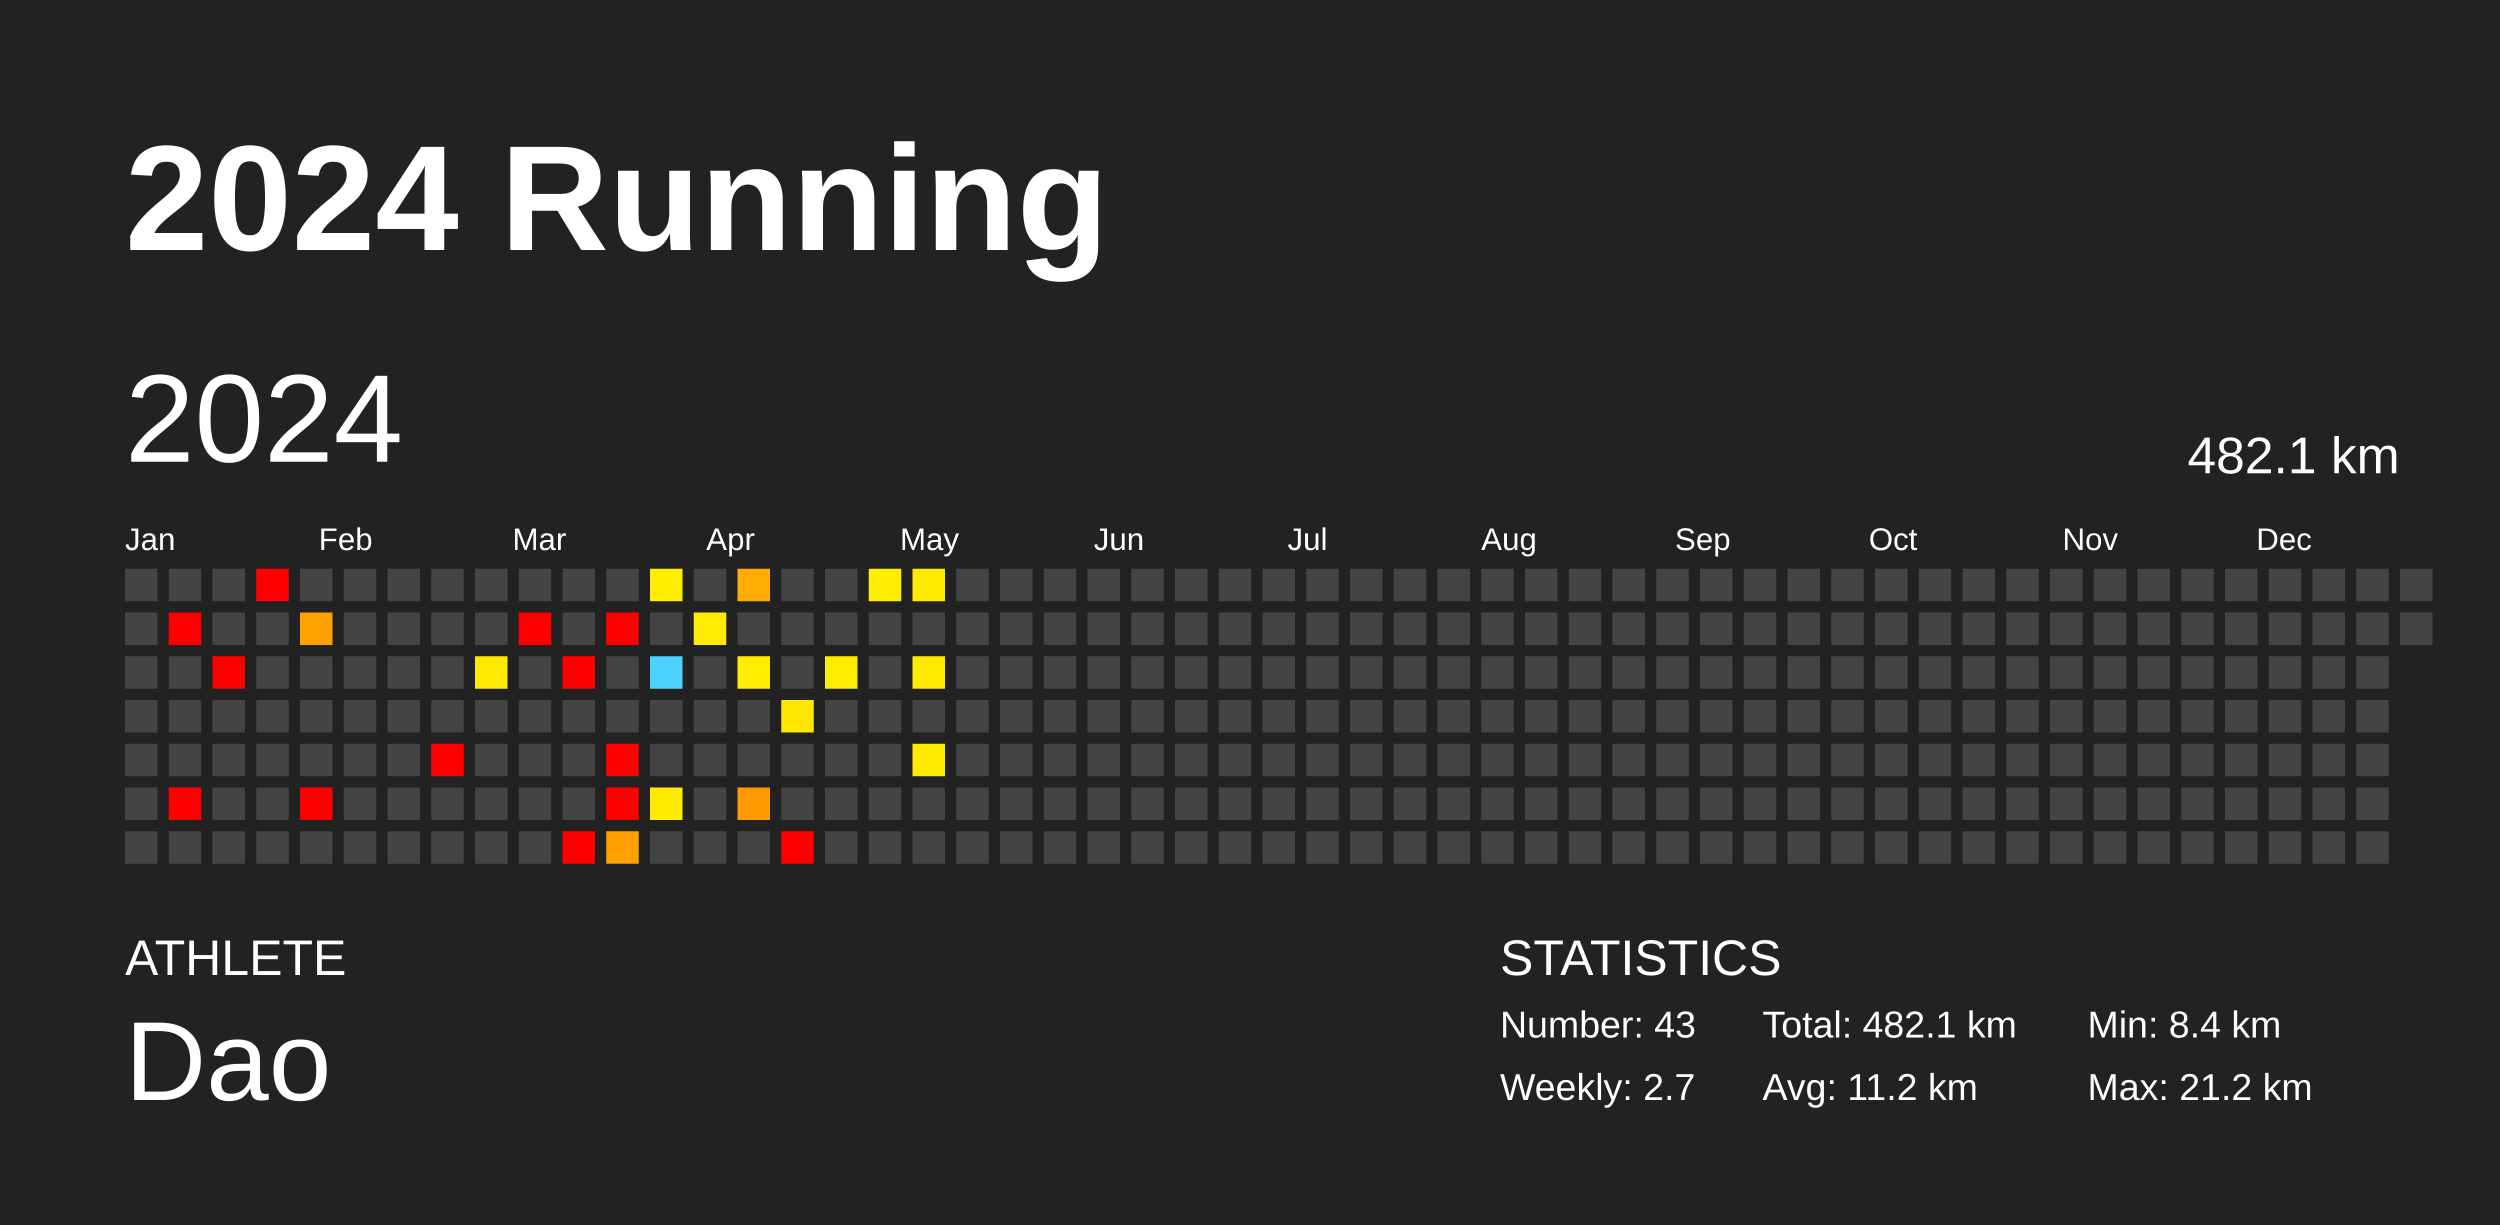
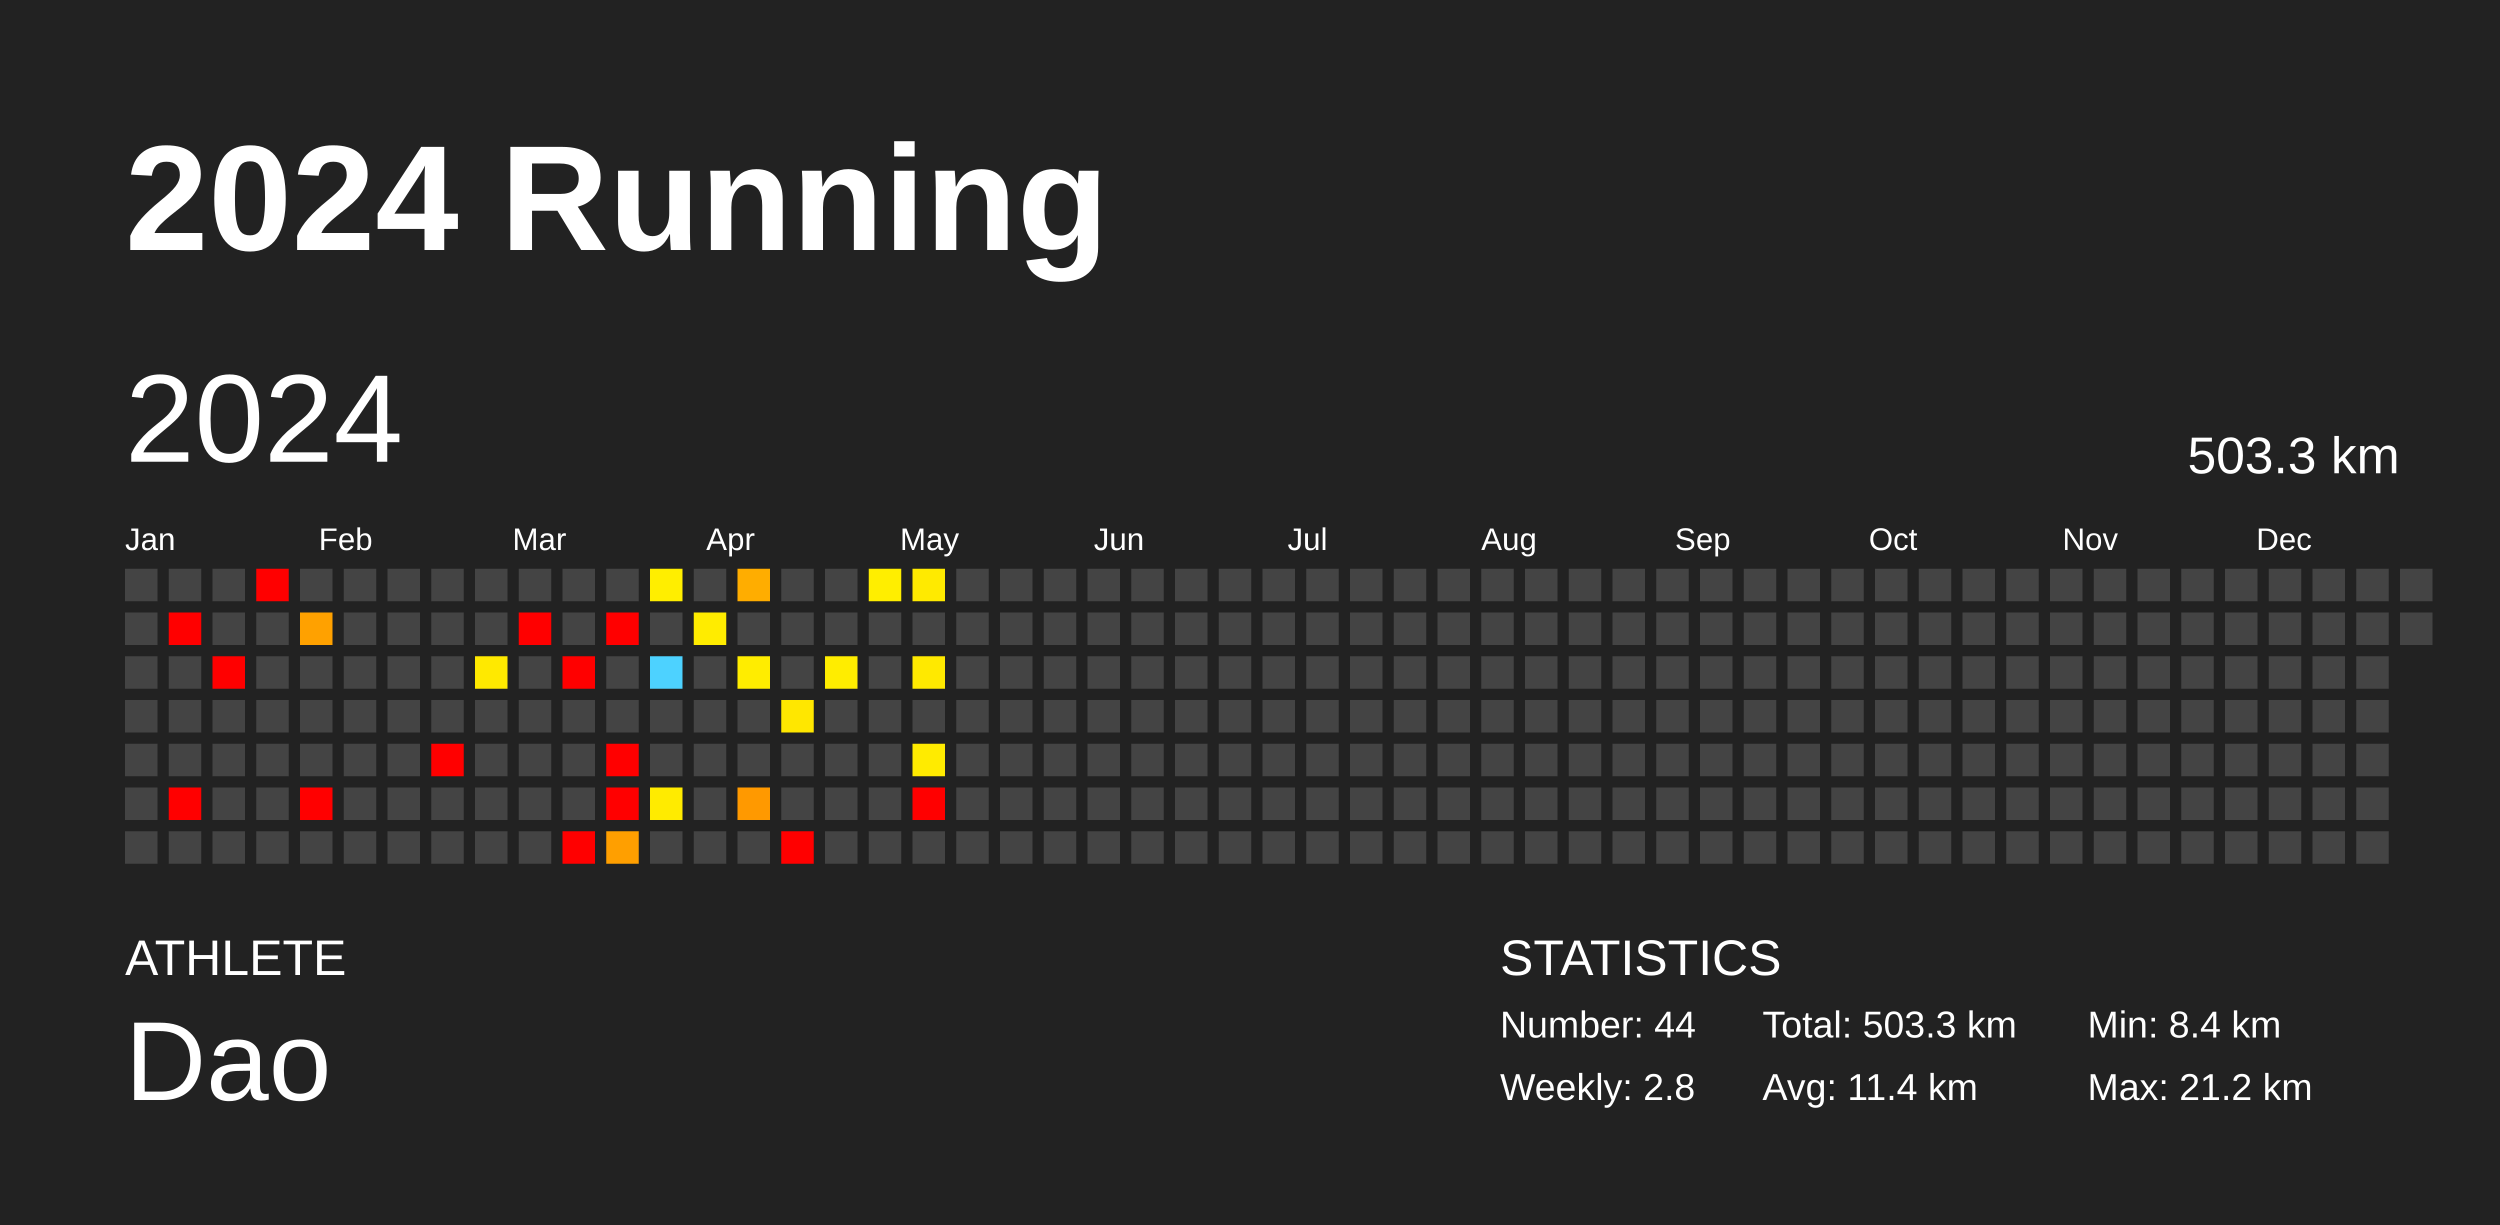
<svg xmlns="http://www.w3.org/2000/svg" baseProfile="full" height="98mm" version="1.1" viewBox="0,0,200,98" width="200mm">
  <defs />
  <rect fill="#222222" height="98" width="200" x="0" y="0" />
  <text fill="#FFFFFF" style="font-size:12px; font-family:Arial; font-weight:bold;" x="10" y="20">2024 Running</text>
  <text fill="#FFFFFF" style="font-size:4px; font-family:Arial" x="10" y="78">ATHLETE</text>
  <text fill="#FFFFFF" style="font-size:9px; font-family:Arial" x="10" y="88">Dao</text>
  <text fill="#FFFFFF" style="font-size:4px; font-family:Arial" x="120" y="78">STATISTICS</text>
-   <text fill="#FFFFFF" style="font-size:3px; font-family:Arial" x="120" y="83">Number: 43</text>
-   <text fill="#FFFFFF" style="font-size:3px; font-family:Arial" x="120" y="88">Weekly: 2.7</text>
-   <text fill="#FFFFFF" style="font-size:3px; font-family:Arial" x="141" y="83">Total: 482.1 km</text>
-   <text fill="#FFFFFF" style="font-size:3px; font-family:Arial" x="141" y="88">Avg: 11.2 km</text>
+   <text fill="#FFFFFF" style="font-size:3px; font-family:Arial" x="120" y="83">Number: 44</text>
+   <text fill="#FFFFFF" style="font-size:3px; font-family:Arial" x="120" y="88">Weekly: 2.8</text>
+   <text fill="#FFFFFF" style="font-size:3px; font-family:Arial" x="141" y="83">Total: 503.3 km</text>
+   <text fill="#FFFFFF" style="font-size:3px; font-family:Arial" x="141" y="88">Avg: 11.4 km</text>
  <text fill="#FFFFFF" style="font-size:3px; font-family:Arial" x="167" y="83">Min: 8.4 km</text>
  <text fill="#FFFFFF" style="font-size:3px; font-family:Arial" x="167" y="88">Max: 21.2 km</text>
  <text dominant-baseline="hanging" fill="#FFFFFF" style="font-size:10.0px; font-family:Arial;" x="10" y="30">2024</text>
-   <text dominant-baseline="hanging" fill="#FFFFFF" style="font-size:4.125px; font-family:Arial;" x="175" y="35">482.1 km</text>
+   <text dominant-baseline="hanging" fill="#FFFFFF" style="font-size:4.125px; font-family:Arial;" x="175" y="35">503.3 km</text>
  <text fill="#FFFFFF" style="font-size:2.5px; font-family:Arial" x="10.0" y="44">Jan</text>
  <text fill="#FFFFFF" style="font-size:2.5px; font-family:Arial" x="25.5" y="44">Feb</text>
  <text fill="#FFFFFF" style="font-size:2.5px; font-family:Arial" x="41.0" y="44">Mar</text>
  <text fill="#FFFFFF" style="font-size:2.5px; font-family:Arial" x="56.5" y="44">Apr</text>
  <text fill="#FFFFFF" style="font-size:2.5px; font-family:Arial" x="72.0" y="44">May</text>
  <text fill="#FFFFFF" style="font-size:2.5px; font-family:Arial" x="87.5" y="44">Jun</text>
  <text fill="#FFFFFF" style="font-size:2.5px; font-family:Arial" x="103.0" y="44">Jul</text>
  <text fill="#FFFFFF" style="font-size:2.5px; font-family:Arial" x="118.5" y="44">Aug</text>
  <text fill="#FFFFFF" style="font-size:2.5px; font-family:Arial" x="134.0" y="44">Sep</text>
  <text fill="#FFFFFF" style="font-size:2.5px; font-family:Arial" x="149.5" y="44">Oct</text>
  <text fill="#FFFFFF" style="font-size:2.5px; font-family:Arial" x="165.0" y="44">Nov</text>
  <text fill="#FFFFFF" style="font-size:2.5px; font-family:Arial" x="180.5" y="44">Dec</text>
  <rect fill="#444444" height="2.6" width="2.6" x="10.0" y="45.5" />
  <rect fill="#444444" height="2.6" width="2.6" x="10.0" y="49.0" />
  <rect fill="#444444" height="2.6" width="2.6" x="10.0" y="52.5" />
  <rect fill="#444444" height="2.6" width="2.6" x="10.0" y="56.0" />
  <rect fill="#444444" height="2.6" width="2.6" x="10.0" y="59.5" />
  <rect fill="#444444" height="2.6" width="2.6" x="10.0" y="63.0" />
  <rect fill="#444444" height="2.6" width="2.6" x="10.0" y="66.5" />
  <rect fill="#444444" height="2.6" width="2.6" x="13.5" y="45.5" />
  <rect fill="red" height="2.6" width="2.6" x="13.5" y="49.0" />
  <rect fill="#444444" height="2.6" width="2.6" x="13.5" y="52.5" />
  <rect fill="#444444" height="2.6" width="2.6" x="13.5" y="56.0" />
  <rect fill="#444444" height="2.6" width="2.6" x="13.5" y="59.5" />
  <rect fill="red" height="2.6" width="2.6" x="13.5" y="63.0" />
  <rect fill="#444444" height="2.6" width="2.6" x="13.5" y="66.5" />
  <rect fill="#444444" height="2.6" width="2.6" x="17.0" y="45.5" />
  <rect fill="#444444" height="2.6" width="2.6" x="17.0" y="49.0" />
  <rect fill="red" height="2.6" width="2.6" x="17.0" y="52.5" />
  <rect fill="#444444" height="2.6" width="2.6" x="17.0" y="56.0" />
  <rect fill="#444444" height="2.6" width="2.6" x="17.0" y="59.5" />
  <rect fill="#444444" height="2.6" width="2.6" x="17.0" y="63.0" />
  <rect fill="#444444" height="2.6" width="2.6" x="17.0" y="66.5" />
  <rect fill="red" height="2.6" width="2.6" x="20.5" y="45.5" />
  <rect fill="#444444" height="2.6" width="2.6" x="20.5" y="49.0" />
  <rect fill="#444444" height="2.6" width="2.6" x="20.5" y="52.5" />
  <rect fill="#444444" height="2.6" width="2.6" x="20.5" y="56.0" />
  <rect fill="#444444" height="2.6" width="2.6" x="20.5" y="59.5" />
  <rect fill="#444444" height="2.6" width="2.6" x="20.5" y="63.0" />
  <rect fill="#444444" height="2.6" width="2.6" x="20.5" y="66.5" />
  <rect fill="#444444" height="2.6" width="2.6" x="24.0" y="45.5" />
  <rect fill="#ffa100" height="2.6" width="2.6" x="24.0" y="49.0" />
  <rect fill="#444444" height="2.6" width="2.6" x="24.0" y="52.5" />
  <rect fill="#444444" height="2.6" width="2.6" x="24.0" y="56.0" />
  <rect fill="#444444" height="2.6" width="2.6" x="24.0" y="59.5" />
  <rect fill="red" height="2.6" width="2.6" x="24.0" y="63.0" />
  <rect fill="#444444" height="2.6" width="2.6" x="24.0" y="66.5" />
  <rect fill="#444444" height="2.6" width="2.6" x="27.5" y="45.5" />
  <rect fill="#444444" height="2.6" width="2.6" x="27.5" y="49.0" />
  <rect fill="#444444" height="2.6" width="2.6" x="27.5" y="52.5" />
  <rect fill="#444444" height="2.6" width="2.6" x="27.5" y="56.0" />
  <rect fill="#444444" height="2.6" width="2.6" x="27.5" y="59.5" />
  <rect fill="#444444" height="2.6" width="2.6" x="27.5" y="63.0" />
  <rect fill="#444444" height="2.6" width="2.6" x="27.5" y="66.5" />
  <rect fill="#444444" height="2.6" width="2.6" x="31.0" y="45.5" />
  <rect fill="#444444" height="2.6" width="2.6" x="31.0" y="49.0" />
  <rect fill="#444444" height="2.6" width="2.6" x="31.0" y="52.5" />
  <rect fill="#444444" height="2.6" width="2.6" x="31.0" y="56.0" />
  <rect fill="#444444" height="2.6" width="2.6" x="31.0" y="59.5" />
  <rect fill="#444444" height="2.6" width="2.6" x="31.0" y="63.0" />
  <rect fill="#444444" height="2.6" width="2.6" x="31.0" y="66.5" />
  <rect fill="#444444" height="2.6" width="2.6" x="34.5" y="45.5" />
  <rect fill="#444444" height="2.6" width="2.6" x="34.5" y="49.0" />
  <rect fill="#444444" height="2.6" width="2.6" x="34.5" y="52.5" />
  <rect fill="#444444" height="2.6" width="2.6" x="34.5" y="56.0" />
  <rect fill="red" height="2.6" width="2.6" x="34.5" y="59.5" />
  <rect fill="#444444" height="2.6" width="2.6" x="34.5" y="63.0" />
  <rect fill="#444444" height="2.6" width="2.6" x="34.5" y="66.5" />
  <rect fill="#444444" height="2.6" width="2.6" x="38.0" y="45.5" />
  <rect fill="#444444" height="2.6" width="2.6" x="38.0" y="49.0" />
  <rect fill="#ffe900" height="2.6" width="2.6" x="38.0" y="52.5" />
  <rect fill="#444444" height="2.6" width="2.6" x="38.0" y="56.0" />
  <rect fill="#444444" height="2.6" width="2.6" x="38.0" y="59.5" />
  <rect fill="#444444" height="2.6" width="2.6" x="38.0" y="63.0" />
  <rect fill="#444444" height="2.6" width="2.6" x="38.0" y="66.5" />
  <rect fill="#444444" height="2.6" width="2.6" x="41.5" y="45.5" />
  <rect fill="red" height="2.6" width="2.6" x="41.5" y="49.0" />
  <rect fill="#444444" height="2.6" width="2.6" x="41.5" y="52.5" />
  <rect fill="#444444" height="2.6" width="2.6" x="41.5" y="56.0" />
  <rect fill="#444444" height="2.6" width="2.6" x="41.5" y="59.5" />
  <rect fill="#444444" height="2.6" width="2.6" x="41.5" y="63.0" />
  <rect fill="#444444" height="2.6" width="2.6" x="41.5" y="66.5" />
  <rect fill="#444444" height="2.6" width="2.6" x="45.0" y="45.5" />
  <rect fill="#444444" height="2.6" width="2.6" x="45.0" y="49.0" />
  <rect fill="red" height="2.6" width="2.6" x="45.0" y="52.5" />
  <rect fill="#444444" height="2.6" width="2.6" x="45.0" y="56.0" />
  <rect fill="#444444" height="2.6" width="2.6" x="45.0" y="59.5" />
  <rect fill="#444444" height="2.6" width="2.6" x="45.0" y="63.0" />
  <rect fill="red" height="2.6" width="2.6" x="45.0" y="66.5" />
  <rect fill="#444444" height="2.6" width="2.6" x="48.5" y="45.5" />
  <rect fill="red" height="2.6" width="2.6" x="48.5" y="49.0" />
  <rect fill="#444444" height="2.6" width="2.6" x="48.5" y="52.5" />
  <rect fill="#444444" height="2.6" width="2.6" x="48.5" y="56.0" />
  <rect fill="red" height="2.6" width="2.6" x="48.5" y="59.5" />
  <rect fill="red" height="2.6" width="2.6" x="48.5" y="63.0" />
  <rect fill="#ff9f00" height="2.6" width="2.6" x="48.5" y="66.5" />
  <rect fill="#ffee00" height="2.6" width="2.6" x="52.0" y="45.5" />
  <rect fill="#444444" height="2.6" width="2.6" x="52.0" y="49.0" />
  <rect fill="#4dd2ff" height="2.6" width="2.6" x="52.0" y="52.5" />
  <rect fill="#444444" height="2.6" width="2.6" x="52.0" y="56.0" />
  <rect fill="#444444" height="2.6" width="2.6" x="52.0" y="59.5" />
  <rect fill="#ffeb00" height="2.6" width="2.6" x="52.0" y="63.0" />
  <rect fill="#444444" height="2.6" width="2.6" x="52.0" y="66.5" />
  <rect fill="#444444" height="2.6" width="2.6" x="55.5" y="45.5" />
  <rect fill="#ffec00" height="2.6" width="2.6" x="55.5" y="49.0" />
  <rect fill="#444444" height="2.6" width="2.6" x="55.5" y="52.5" />
  <rect fill="#444444" height="2.6" width="2.6" x="55.5" y="56.0" />
  <rect fill="#444444" height="2.6" width="2.6" x="55.5" y="59.5" />
  <rect fill="#444444" height="2.6" width="2.6" x="55.5" y="63.0" />
  <rect fill="#444444" height="2.6" width="2.6" x="55.5" y="66.5" />
  <rect fill="#ffad00" height="2.6" width="2.6" x="59.0" y="45.5" />
  <rect fill="#444444" height="2.6" width="2.6" x="59.0" y="49.0" />
  <rect fill="#ffed00" height="2.6" width="2.6" x="59.0" y="52.5" />
  <rect fill="#444444" height="2.6" width="2.6" x="59.0" y="56.0" />
  <rect fill="#444444" height="2.6" width="2.6" x="59.0" y="59.5" />
  <rect fill="#ff9900" height="2.6" width="2.6" x="59.0" y="63.0" />
  <rect fill="#444444" height="2.6" width="2.6" x="59.0" y="66.5" />
  <rect fill="#444444" height="2.6" width="2.6" x="62.5" y="45.5" />
  <rect fill="#444444" height="2.6" width="2.6" x="62.5" y="49.0" />
  <rect fill="#444444" height="2.6" width="2.6" x="62.5" y="52.5" />
  <rect fill="#ffe700" height="2.6" width="2.6" x="62.5" y="56.0" />
  <rect fill="#444444" height="2.6" width="2.6" x="62.5" y="59.5" />
  <rect fill="#444444" height="2.6" width="2.6" x="62.5" y="63.0" />
  <rect fill="red" height="2.6" width="2.6" x="62.5" y="66.5" />
  <rect fill="#444444" height="2.6" width="2.6" x="66.0" y="45.5" />
  <rect fill="#444444" height="2.6" width="2.6" x="66.0" y="49.0" />
  <rect fill="#ffed00" height="2.6" width="2.6" x="66.0" y="52.5" />
  <rect fill="#444444" height="2.6" width="2.6" x="66.0" y="56.0" />
  <rect fill="#444444" height="2.6" width="2.6" x="66.0" y="59.5" />
  <rect fill="#444444" height="2.6" width="2.6" x="66.0" y="63.0" />
  <rect fill="#444444" height="2.6" width="2.6" x="66.0" y="66.5" />
  <rect fill="#ffee00" height="2.6" width="2.6" x="69.5" y="45.5" />
  <rect fill="#444444" height="2.6" width="2.6" x="69.5" y="49.0" />
  <rect fill="#444444" height="2.6" width="2.6" x="69.5" y="52.5" />
  <rect fill="#444444" height="2.6" width="2.6" x="69.5" y="56.0" />
  <rect fill="#444444" height="2.6" width="2.6" x="69.5" y="59.5" />
  <rect fill="#444444" height="2.6" width="2.6" x="69.5" y="63.0" />
  <rect fill="#444444" height="2.6" width="2.6" x="69.5" y="66.5" />
  <rect fill="#ffea00" height="2.6" width="2.6" x="73.0" y="45.5" />
  <rect fill="#444444" height="2.6" width="2.6" x="73.0" y="49.0" />
  <rect fill="#ffe900" height="2.6" width="2.6" x="73.0" y="52.5" />
  <rect fill="#444444" height="2.6" width="2.6" x="73.0" y="56.0" />
  <rect fill="#ffeb00" height="2.6" width="2.6" x="73.0" y="59.5" />
-   <rect fill="#444444" height="2.6" width="2.6" x="73.0" y="63.0" />
+   <rect fill="red" height="2.6" width="2.6" x="73.0" y="63.0" />
  <rect fill="#444444" height="2.6" width="2.6" x="73.0" y="66.5" />
  <rect fill="#444444" height="2.6" width="2.6" x="76.5" y="45.5" />
  <rect fill="#444444" height="2.6" width="2.6" x="76.5" y="49.0" />
  <rect fill="#444444" height="2.6" width="2.6" x="76.5" y="52.5" />
  <rect fill="#444444" height="2.6" width="2.6" x="76.5" y="56.0" />
  <rect fill="#444444" height="2.6" width="2.6" x="76.5" y="59.5" />
  <rect fill="#444444" height="2.6" width="2.6" x="76.5" y="63.0" />
  <rect fill="#444444" height="2.6" width="2.6" x="76.5" y="66.5" />
  <rect fill="#444444" height="2.6" width="2.6" x="80.0" y="45.5" />
  <rect fill="#444444" height="2.6" width="2.6" x="80.0" y="49.0" />
  <rect fill="#444444" height="2.6" width="2.6" x="80.0" y="52.5" />
  <rect fill="#444444" height="2.6" width="2.6" x="80.0" y="56.0" />
  <rect fill="#444444" height="2.6" width="2.6" x="80.0" y="59.5" />
  <rect fill="#444444" height="2.6" width="2.6" x="80.0" y="63.0" />
  <rect fill="#444444" height="2.6" width="2.6" x="80.0" y="66.5" />
  <rect fill="#444444" height="2.6" width="2.6" x="83.5" y="45.5" />
  <rect fill="#444444" height="2.6" width="2.6" x="83.5" y="49.0" />
  <rect fill="#444444" height="2.6" width="2.6" x="83.5" y="52.5" />
  <rect fill="#444444" height="2.6" width="2.6" x="83.5" y="56.0" />
  <rect fill="#444444" height="2.6" width="2.6" x="83.5" y="59.5" />
  <rect fill="#444444" height="2.6" width="2.6" x="83.5" y="63.0" />
  <rect fill="#444444" height="2.6" width="2.6" x="83.5" y="66.5" />
  <rect fill="#444444" height="2.6" width="2.6" x="87.0" y="45.5" />
  <rect fill="#444444" height="2.6" width="2.6" x="87.0" y="49.0" />
  <rect fill="#444444" height="2.6" width="2.6" x="87.0" y="52.5" />
  <rect fill="#444444" height="2.6" width="2.6" x="87.0" y="56.0" />
  <rect fill="#444444" height="2.6" width="2.6" x="87.0" y="59.5" />
  <rect fill="#444444" height="2.6" width="2.6" x="87.0" y="63.0" />
  <rect fill="#444444" height="2.6" width="2.6" x="87.0" y="66.5" />
  <rect fill="#444444" height="2.6" width="2.6" x="90.5" y="45.5" />
  <rect fill="#444444" height="2.6" width="2.6" x="90.5" y="49.0" />
  <rect fill="#444444" height="2.6" width="2.6" x="90.5" y="52.5" />
  <rect fill="#444444" height="2.6" width="2.6" x="90.5" y="56.0" />
  <rect fill="#444444" height="2.6" width="2.6" x="90.5" y="59.5" />
  <rect fill="#444444" height="2.6" width="2.6" x="90.5" y="63.0" />
  <rect fill="#444444" height="2.6" width="2.6" x="90.5" y="66.5" />
  <rect fill="#444444" height="2.6" width="2.6" x="94.0" y="45.5" />
  <rect fill="#444444" height="2.6" width="2.6" x="94.0" y="49.0" />
  <rect fill="#444444" height="2.6" width="2.6" x="94.0" y="52.5" />
  <rect fill="#444444" height="2.6" width="2.6" x="94.0" y="56.0" />
  <rect fill="#444444" height="2.6" width="2.6" x="94.0" y="59.5" />
  <rect fill="#444444" height="2.6" width="2.6" x="94.0" y="63.0" />
  <rect fill="#444444" height="2.6" width="2.6" x="94.0" y="66.5" />
  <rect fill="#444444" height="2.6" width="2.6" x="97.5" y="45.5" />
  <rect fill="#444444" height="2.6" width="2.6" x="97.5" y="49.0" />
  <rect fill="#444444" height="2.6" width="2.6" x="97.5" y="52.5" />
  <rect fill="#444444" height="2.6" width="2.6" x="97.5" y="56.0" />
  <rect fill="#444444" height="2.6" width="2.6" x="97.5" y="59.5" />
  <rect fill="#444444" height="2.6" width="2.6" x="97.5" y="63.0" />
  <rect fill="#444444" height="2.6" width="2.6" x="97.5" y="66.5" />
  <rect fill="#444444" height="2.6" width="2.6" x="101.0" y="45.5" />
  <rect fill="#444444" height="2.6" width="2.6" x="101.0" y="49.0" />
  <rect fill="#444444" height="2.6" width="2.6" x="101.0" y="52.5" />
  <rect fill="#444444" height="2.6" width="2.6" x="101.0" y="56.0" />
  <rect fill="#444444" height="2.6" width="2.6" x="101.0" y="59.5" />
  <rect fill="#444444" height="2.6" width="2.6" x="101.0" y="63.0" />
  <rect fill="#444444" height="2.6" width="2.6" x="101.0" y="66.5" />
  <rect fill="#444444" height="2.6" width="2.6" x="104.5" y="45.5" />
  <rect fill="#444444" height="2.6" width="2.6" x="104.5" y="49.0" />
  <rect fill="#444444" height="2.6" width="2.6" x="104.5" y="52.5" />
  <rect fill="#444444" height="2.6" width="2.6" x="104.5" y="56.0" />
  <rect fill="#444444" height="2.6" width="2.6" x="104.5" y="59.5" />
  <rect fill="#444444" height="2.6" width="2.6" x="104.5" y="63.0" />
  <rect fill="#444444" height="2.6" width="2.6" x="104.5" y="66.5" />
  <rect fill="#444444" height="2.6" width="2.6" x="108.0" y="45.5" />
  <rect fill="#444444" height="2.6" width="2.6" x="108.0" y="49.0" />
  <rect fill="#444444" height="2.6" width="2.6" x="108.0" y="52.5" />
  <rect fill="#444444" height="2.6" width="2.6" x="108.0" y="56.0" />
  <rect fill="#444444" height="2.6" width="2.6" x="108.0" y="59.5" />
  <rect fill="#444444" height="2.6" width="2.6" x="108.0" y="63.0" />
  <rect fill="#444444" height="2.6" width="2.6" x="108.0" y="66.5" />
  <rect fill="#444444" height="2.6" width="2.6" x="111.5" y="45.5" />
  <rect fill="#444444" height="2.6" width="2.6" x="111.5" y="49.0" />
  <rect fill="#444444" height="2.6" width="2.6" x="111.5" y="52.5" />
  <rect fill="#444444" height="2.6" width="2.6" x="111.5" y="56.0" />
  <rect fill="#444444" height="2.6" width="2.6" x="111.5" y="59.5" />
  <rect fill="#444444" height="2.6" width="2.6" x="111.5" y="63.0" />
  <rect fill="#444444" height="2.6" width="2.6" x="111.5" y="66.5" />
  <rect fill="#444444" height="2.6" width="2.6" x="115.0" y="45.5" />
  <rect fill="#444444" height="2.6" width="2.6" x="115.0" y="49.0" />
  <rect fill="#444444" height="2.6" width="2.6" x="115.0" y="52.5" />
  <rect fill="#444444" height="2.6" width="2.6" x="115.0" y="56.0" />
  <rect fill="#444444" height="2.6" width="2.6" x="115.0" y="59.5" />
  <rect fill="#444444" height="2.6" width="2.6" x="115.0" y="63.0" />
  <rect fill="#444444" height="2.6" width="2.6" x="115.0" y="66.5" />
  <rect fill="#444444" height="2.6" width="2.6" x="118.5" y="45.5" />
  <rect fill="#444444" height="2.6" width="2.6" x="118.5" y="49.0" />
  <rect fill="#444444" height="2.6" width="2.6" x="118.5" y="52.5" />
  <rect fill="#444444" height="2.6" width="2.6" x="118.5" y="56.0" />
  <rect fill="#444444" height="2.6" width="2.6" x="118.5" y="59.5" />
  <rect fill="#444444" height="2.6" width="2.6" x="118.5" y="63.0" />
  <rect fill="#444444" height="2.6" width="2.6" x="118.5" y="66.5" />
  <rect fill="#444444" height="2.6" width="2.6" x="122.0" y="45.5" />
  <rect fill="#444444" height="2.6" width="2.6" x="122.0" y="49.0" />
  <rect fill="#444444" height="2.6" width="2.6" x="122.0" y="52.5" />
  <rect fill="#444444" height="2.6" width="2.6" x="122.0" y="56.0" />
  <rect fill="#444444" height="2.6" width="2.6" x="122.0" y="59.5" />
  <rect fill="#444444" height="2.6" width="2.6" x="122.0" y="63.0" />
  <rect fill="#444444" height="2.6" width="2.6" x="122.0" y="66.5" />
  <rect fill="#444444" height="2.6" width="2.6" x="125.5" y="45.5" />
  <rect fill="#444444" height="2.6" width="2.6" x="125.5" y="49.0" />
  <rect fill="#444444" height="2.6" width="2.6" x="125.5" y="52.5" />
  <rect fill="#444444" height="2.6" width="2.6" x="125.5" y="56.0" />
  <rect fill="#444444" height="2.6" width="2.6" x="125.5" y="59.5" />
  <rect fill="#444444" height="2.6" width="2.6" x="125.5" y="63.0" />
  <rect fill="#444444" height="2.6" width="2.6" x="125.5" y="66.5" />
  <rect fill="#444444" height="2.6" width="2.6" x="129.0" y="45.5" />
  <rect fill="#444444" height="2.6" width="2.6" x="129.0" y="49.0" />
  <rect fill="#444444" height="2.6" width="2.6" x="129.0" y="52.5" />
  <rect fill="#444444" height="2.6" width="2.6" x="129.0" y="56.0" />
  <rect fill="#444444" height="2.6" width="2.6" x="129.0" y="59.5" />
  <rect fill="#444444" height="2.6" width="2.6" x="129.0" y="63.0" />
  <rect fill="#444444" height="2.6" width="2.6" x="129.0" y="66.5" />
  <rect fill="#444444" height="2.6" width="2.6" x="132.5" y="45.5" />
  <rect fill="#444444" height="2.6" width="2.6" x="132.5" y="49.0" />
  <rect fill="#444444" height="2.6" width="2.6" x="132.5" y="52.5" />
  <rect fill="#444444" height="2.6" width="2.6" x="132.5" y="56.0" />
  <rect fill="#444444" height="2.6" width="2.6" x="132.5" y="59.5" />
  <rect fill="#444444" height="2.6" width="2.6" x="132.5" y="63.0" />
  <rect fill="#444444" height="2.6" width="2.6" x="132.5" y="66.5" />
  <rect fill="#444444" height="2.6" width="2.6" x="136.0" y="45.5" />
  <rect fill="#444444" height="2.6" width="2.6" x="136.0" y="49.0" />
  <rect fill="#444444" height="2.6" width="2.6" x="136.0" y="52.5" />
  <rect fill="#444444" height="2.6" width="2.6" x="136.0" y="56.0" />
  <rect fill="#444444" height="2.6" width="2.6" x="136.0" y="59.5" />
  <rect fill="#444444" height="2.6" width="2.6" x="136.0" y="63.0" />
  <rect fill="#444444" height="2.6" width="2.6" x="136.0" y="66.5" />
  <rect fill="#444444" height="2.6" width="2.6" x="139.5" y="45.5" />
  <rect fill="#444444" height="2.6" width="2.6" x="139.5" y="49.0" />
  <rect fill="#444444" height="2.6" width="2.6" x="139.5" y="52.5" />
  <rect fill="#444444" height="2.6" width="2.6" x="139.5" y="56.0" />
  <rect fill="#444444" height="2.6" width="2.6" x="139.5" y="59.5" />
  <rect fill="#444444" height="2.6" width="2.6" x="139.5" y="63.0" />
  <rect fill="#444444" height="2.6" width="2.6" x="139.5" y="66.5" />
  <rect fill="#444444" height="2.6" width="2.6" x="143.0" y="45.5" />
  <rect fill="#444444" height="2.6" width="2.6" x="143.0" y="49.0" />
  <rect fill="#444444" height="2.6" width="2.6" x="143.0" y="52.5" />
  <rect fill="#444444" height="2.6" width="2.6" x="143.0" y="56.0" />
  <rect fill="#444444" height="2.6" width="2.6" x="143.0" y="59.5" />
  <rect fill="#444444" height="2.6" width="2.6" x="143.0" y="63.0" />
  <rect fill="#444444" height="2.6" width="2.6" x="143.0" y="66.5" />
  <rect fill="#444444" height="2.6" width="2.6" x="146.5" y="45.5" />
  <rect fill="#444444" height="2.6" width="2.6" x="146.5" y="49.0" />
  <rect fill="#444444" height="2.6" width="2.6" x="146.5" y="52.5" />
  <rect fill="#444444" height="2.6" width="2.6" x="146.5" y="56.0" />
  <rect fill="#444444" height="2.6" width="2.6" x="146.5" y="59.5" />
  <rect fill="#444444" height="2.6" width="2.6" x="146.5" y="63.0" />
  <rect fill="#444444" height="2.6" width="2.6" x="146.5" y="66.5" />
  <rect fill="#444444" height="2.6" width="2.6" x="150.0" y="45.5" />
  <rect fill="#444444" height="2.6" width="2.6" x="150.0" y="49.0" />
  <rect fill="#444444" height="2.6" width="2.6" x="150.0" y="52.5" />
  <rect fill="#444444" height="2.6" width="2.6" x="150.0" y="56.0" />
  <rect fill="#444444" height="2.6" width="2.6" x="150.0" y="59.5" />
  <rect fill="#444444" height="2.6" width="2.6" x="150.0" y="63.0" />
  <rect fill="#444444" height="2.6" width="2.6" x="150.0" y="66.5" />
  <rect fill="#444444" height="2.6" width="2.6" x="153.5" y="45.5" />
  <rect fill="#444444" height="2.6" width="2.6" x="153.5" y="49.0" />
  <rect fill="#444444" height="2.6" width="2.6" x="153.5" y="52.5" />
  <rect fill="#444444" height="2.6" width="2.6" x="153.5" y="56.0" />
  <rect fill="#444444" height="2.6" width="2.6" x="153.5" y="59.5" />
  <rect fill="#444444" height="2.6" width="2.6" x="153.5" y="63.0" />
  <rect fill="#444444" height="2.6" width="2.6" x="153.5" y="66.5" />
  <rect fill="#444444" height="2.6" width="2.6" x="157.0" y="45.5" />
  <rect fill="#444444" height="2.6" width="2.6" x="157.0" y="49.0" />
  <rect fill="#444444" height="2.6" width="2.6" x="157.0" y="52.5" />
  <rect fill="#444444" height="2.6" width="2.6" x="157.0" y="56.0" />
  <rect fill="#444444" height="2.6" width="2.6" x="157.0" y="59.5" />
  <rect fill="#444444" height="2.6" width="2.6" x="157.0" y="63.0" />
  <rect fill="#444444" height="2.6" width="2.6" x="157.0" y="66.5" />
  <rect fill="#444444" height="2.6" width="2.6" x="160.5" y="45.5" />
  <rect fill="#444444" height="2.6" width="2.6" x="160.5" y="49.0" />
  <rect fill="#444444" height="2.6" width="2.6" x="160.5" y="52.5" />
  <rect fill="#444444" height="2.6" width="2.6" x="160.5" y="56.0" />
  <rect fill="#444444" height="2.6" width="2.6" x="160.5" y="59.5" />
  <rect fill="#444444" height="2.6" width="2.6" x="160.5" y="63.0" />
  <rect fill="#444444" height="2.6" width="2.6" x="160.5" y="66.5" />
  <rect fill="#444444" height="2.6" width="2.6" x="164.0" y="45.5" />
  <rect fill="#444444" height="2.6" width="2.6" x="164.0" y="49.0" />
  <rect fill="#444444" height="2.6" width="2.6" x="164.0" y="52.5" />
  <rect fill="#444444" height="2.6" width="2.6" x="164.0" y="56.0" />
  <rect fill="#444444" height="2.6" width="2.6" x="164.0" y="59.5" />
  <rect fill="#444444" height="2.6" width="2.6" x="164.0" y="63.0" />
  <rect fill="#444444" height="2.6" width="2.6" x="164.0" y="66.5" />
  <rect fill="#444444" height="2.6" width="2.6" x="167.5" y="45.5" />
  <rect fill="#444444" height="2.6" width="2.6" x="167.5" y="49.0" />
  <rect fill="#444444" height="2.6" width="2.6" x="167.5" y="52.5" />
  <rect fill="#444444" height="2.6" width="2.6" x="167.5" y="56.0" />
  <rect fill="#444444" height="2.6" width="2.6" x="167.5" y="59.5" />
  <rect fill="#444444" height="2.6" width="2.6" x="167.5" y="63.0" />
  <rect fill="#444444" height="2.6" width="2.6" x="167.5" y="66.5" />
  <rect fill="#444444" height="2.6" width="2.6" x="171.0" y="45.5" />
  <rect fill="#444444" height="2.6" width="2.6" x="171.0" y="49.0" />
  <rect fill="#444444" height="2.6" width="2.6" x="171.0" y="52.5" />
  <rect fill="#444444" height="2.6" width="2.6" x="171.0" y="56.0" />
  <rect fill="#444444" height="2.6" width="2.6" x="171.0" y="59.5" />
  <rect fill="#444444" height="2.6" width="2.6" x="171.0" y="63.0" />
  <rect fill="#444444" height="2.6" width="2.6" x="171.0" y="66.5" />
  <rect fill="#444444" height="2.6" width="2.6" x="174.5" y="45.5" />
  <rect fill="#444444" height="2.6" width="2.6" x="174.5" y="49.0" />
  <rect fill="#444444" height="2.6" width="2.6" x="174.5" y="52.5" />
  <rect fill="#444444" height="2.6" width="2.6" x="174.5" y="56.0" />
  <rect fill="#444444" height="2.6" width="2.6" x="174.5" y="59.5" />
  <rect fill="#444444" height="2.6" width="2.6" x="174.5" y="63.0" />
  <rect fill="#444444" height="2.6" width="2.6" x="174.5" y="66.5" />
  <rect fill="#444444" height="2.6" width="2.6" x="178.0" y="45.5" />
  <rect fill="#444444" height="2.6" width="2.6" x="178.0" y="49.0" />
  <rect fill="#444444" height="2.6" width="2.6" x="178.0" y="52.5" />
  <rect fill="#444444" height="2.6" width="2.6" x="178.0" y="56.0" />
  <rect fill="#444444" height="2.6" width="2.6" x="178.0" y="59.5" />
  <rect fill="#444444" height="2.6" width="2.6" x="178.0" y="63.0" />
  <rect fill="#444444" height="2.6" width="2.6" x="178.0" y="66.5" />
  <rect fill="#444444" height="2.6" width="2.6" x="181.5" y="45.5" />
  <rect fill="#444444" height="2.6" width="2.6" x="181.5" y="49.0" />
  <rect fill="#444444" height="2.6" width="2.6" x="181.5" y="52.5" />
  <rect fill="#444444" height="2.6" width="2.6" x="181.5" y="56.0" />
  <rect fill="#444444" height="2.6" width="2.6" x="181.5" y="59.5" />
  <rect fill="#444444" height="2.6" width="2.6" x="181.5" y="63.0" />
  <rect fill="#444444" height="2.6" width="2.6" x="181.5" y="66.5" />
  <rect fill="#444444" height="2.6" width="2.6" x="185.0" y="45.5" />
  <rect fill="#444444" height="2.6" width="2.6" x="185.0" y="49.0" />
  <rect fill="#444444" height="2.6" width="2.6" x="185.0" y="52.5" />
  <rect fill="#444444" height="2.6" width="2.6" x="185.0" y="56.0" />
  <rect fill="#444444" height="2.6" width="2.6" x="185.0" y="59.5" />
  <rect fill="#444444" height="2.6" width="2.6" x="185.0" y="63.0" />
  <rect fill="#444444" height="2.6" width="2.6" x="185.0" y="66.5" />
  <rect fill="#444444" height="2.6" width="2.6" x="188.5" y="45.5" />
  <rect fill="#444444" height="2.6" width="2.6" x="188.5" y="49.0" />
  <rect fill="#444444" height="2.6" width="2.6" x="188.5" y="52.5" />
  <rect fill="#444444" height="2.6" width="2.6" x="188.5" y="56.0" />
  <rect fill="#444444" height="2.6" width="2.6" x="188.5" y="59.5" />
  <rect fill="#444444" height="2.6" width="2.6" x="188.5" y="63.0" />
  <rect fill="#444444" height="2.6" width="2.6" x="188.5" y="66.5" />
  <rect fill="#444444" height="2.6" width="2.6" x="192.0" y="45.5" />
  <rect fill="#444444" height="2.6" width="2.6" x="192.0" y="49.0" />
</svg>
